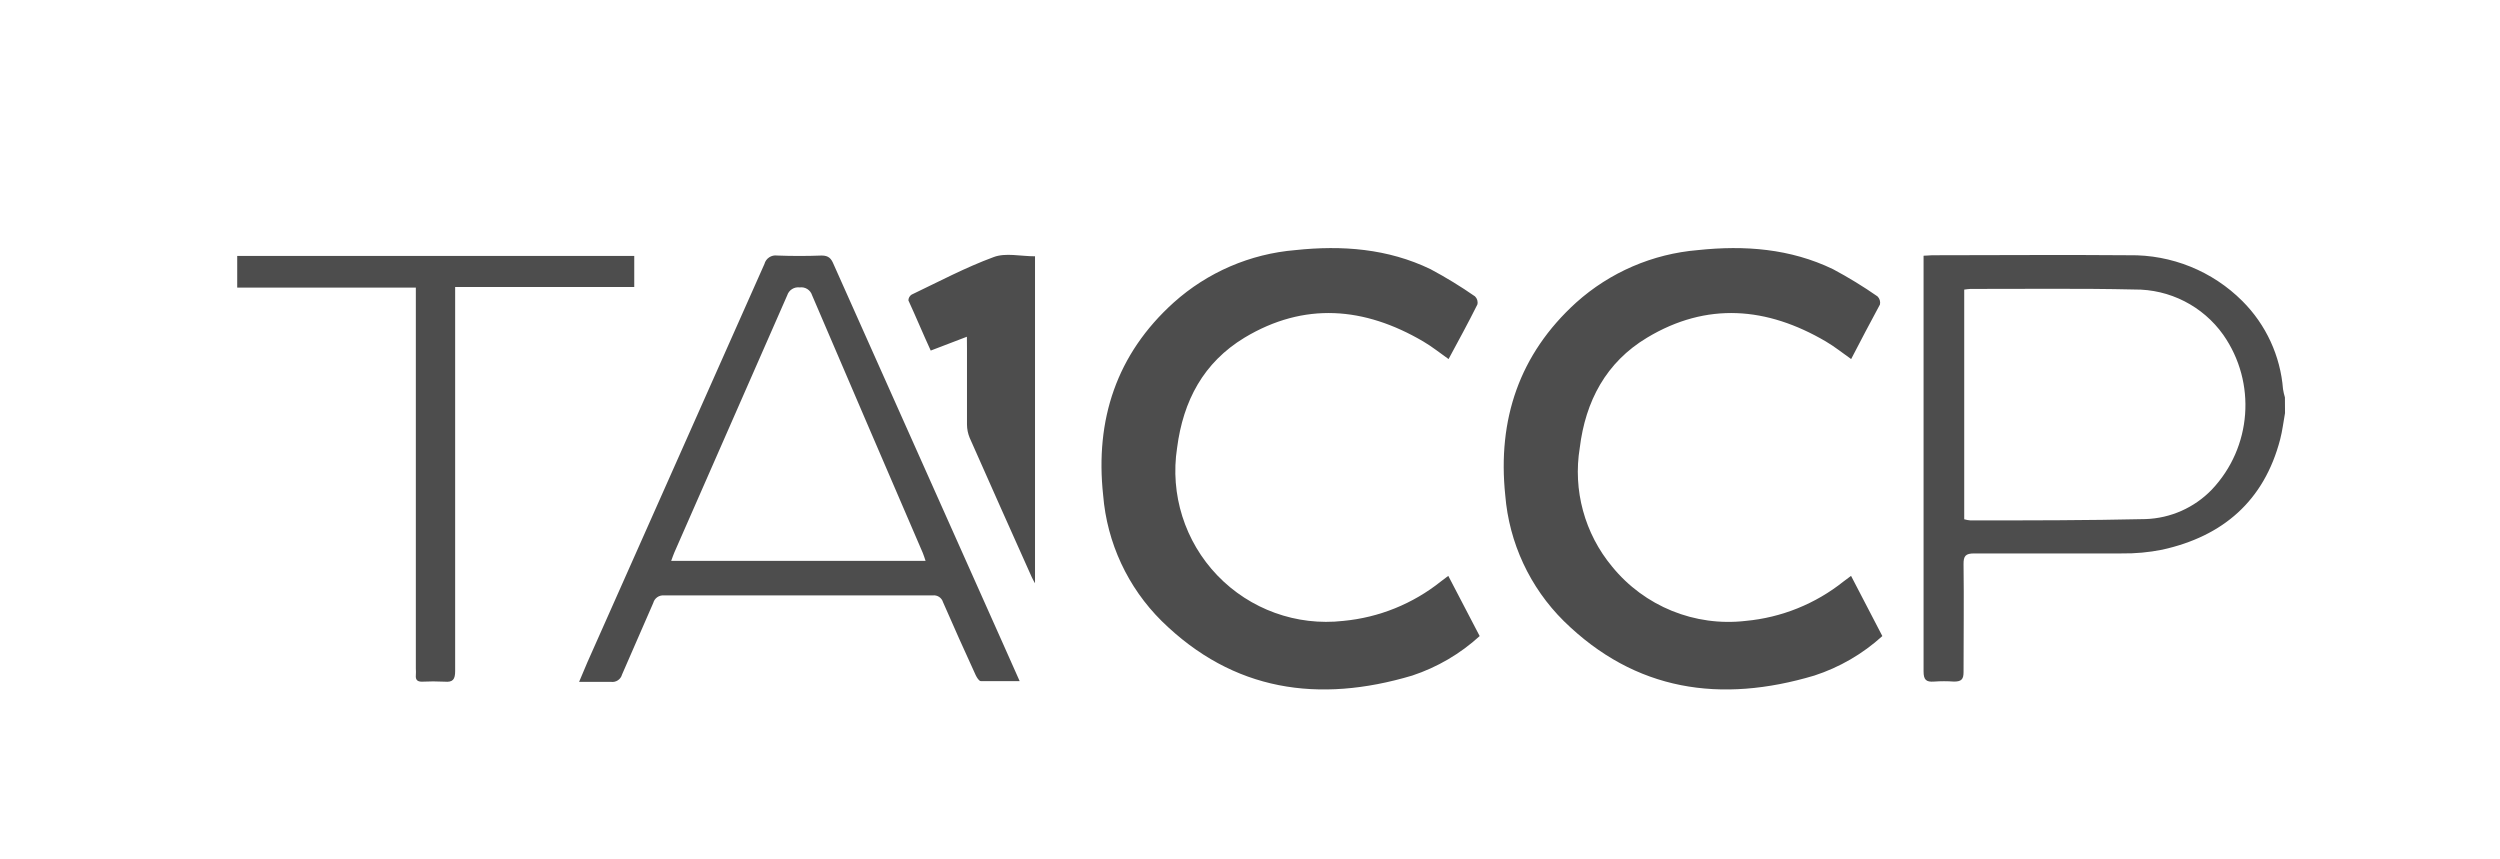
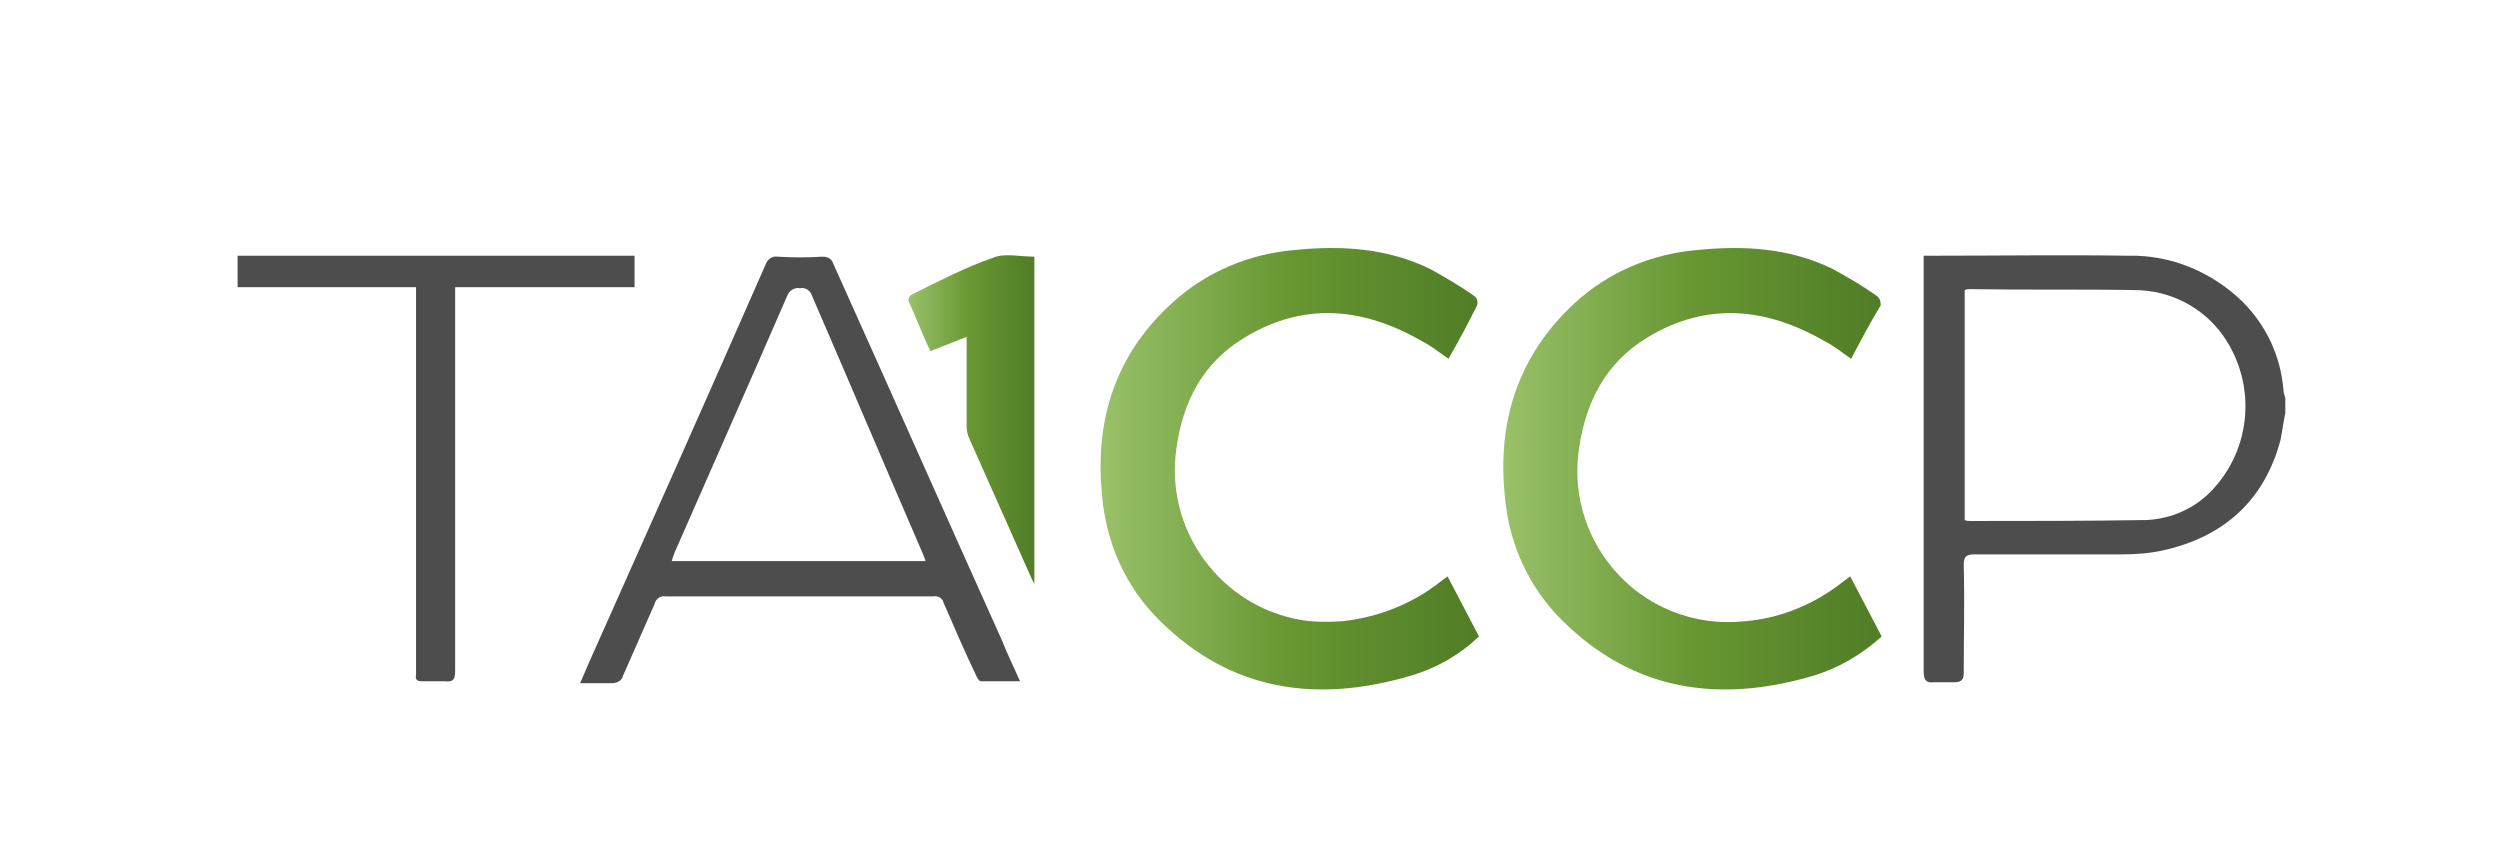
- <svg xmlns="http://www.w3.org/2000/svg" data-name="Слой 1" viewBox="0 0 262 90">
-   <path d="M239.47 43.29c-.17.92-.27 1.85-.51 2.76-1.68 6.44-6 10.16-12.37 11.56a20.23 20.23 0 0 1-4.26.39h-15.44c-.9 0-1.12.27-1.11 1.13.05 3.77 0 7.53 0 11.3 0 .74-.2 1-1 1a14.72 14.72 0 0 0-2.1 0c-.81.06-1.09-.18-1.09-1.06V26.8c.37 0 .63-.05.9-.05 6.88 0 13.76-.06 20.65 0a16.39 16.39 0 0 1 11.86 4.8 14.66 14.66 0 0 1 4.26 9.23 6.82 6.82 0 0 0 .2.87zm-33.62-12.94v24.07a3.33 3.33 0 0 0 .65.12c6.12 0 12.24 0 18.36-.14a10.11 10.11 0 0 0 6.93-3.08A12.87 12.87 0 0 0 233 35.09a11.28 11.28 0 0 0-9.32-4.75c-5.73-.13-11.45-.05-17.18-.06-.17 0-.37.04-.65.07zm-54.04 7.28c-.87-.61-1.72-1.3-2.66-1.85-6.16-3.61-12.46-4.16-18.73-.39-4.3 2.61-6.42 6.61-7.06 11.54a15.82 15.82 0 0 0 17.42 18.14A19.28 19.28 0 0 0 151 60.94l.78-.59 3.29 6.31A19.63 19.63 0 0 1 148 70.8c-9.79 2.92-18.75 1.66-26.26-5.72a20.94 20.94 0 0 1-6.13-13.18C114.76 44 117 37.12 123 31.71a21.8 21.8 0 0 1 12.76-5.5c4.89-.52 9.68-.16 14.16 2a46.46 46.46 0 0 1 4.66 2.85.89.89 0 0 1 .25.85c-.95 1.91-1.97 3.77-3.02 5.72zm-44.95 33.75h-4.07c-.19 0-.42-.38-.54-.63-1.16-2.54-2.31-5.08-3.42-7.64a1 1 0 0 0-1.09-.71H69.6a1.07 1.07 0 0 0-1.14.79c-1.07 2.5-2.2 5-3.27 7.5a1.05 1.05 0 0 1-1.16.77h-3.34l.87-2.06q9.28-20.86 18.55-41.73a1.21 1.21 0 0 1 1.34-.89c1.55.06 3.1.06 4.66 0 .72 0 1 .31 1.24.89Q96.13 47.32 104.91 67c.63 1.4 1.25 2.81 1.95 4.38zM97 58.78c-.11-.33-.19-.58-.29-.83q-5.81-13.48-11.6-27a1.19 1.19 0 0 0-1.3-.83 1.21 1.21 0 0 0-1.31.83q-5.9 13.48-11.82 26.93c-.11.26-.21.54-.34.9zM66.47 26.82v3.26H47.7v40.24c0 .88-.23 1.2-1.11 1.12a23.62 23.62 0 0 0-2.38 0c-.46 0-.67-.19-.63-.66a5.93 5.93 0 0 0 0-.73V30.14H24.86v-3.32zm34.86 8.47l-3.79 1.45c-.8-1.74-1.54-3.52-2.34-5.26a.74.74 0 0 1 .33-.6c2.85-1.36 5.65-2.85 8.61-3.94 1.25-.47 2.81-.08 4.33-.08v34.27c-.12-.21-.24-.42-.34-.64q-3.27-7.29-6.51-14.61a3.72 3.72 0 0 1-.28-1.4v-7.91zM194 37.63c-.87-.61-1.72-1.3-2.66-1.85-6.16-3.61-12.46-4.16-18.73-.39-4.3 2.58-6.45 6.65-7.05 11.54a15.53 15.53 0 0 0 3.39 12.45 15.71 15.71 0 0 0 14 5.69 19.28 19.28 0 0 0 10.25-4.13l.79-.59 3.28 6.31a19.63 19.63 0 0 1-7.13 4.14c-9.79 2.92-18.75 1.66-26.26-5.72a20.94 20.94 0 0 1-6.13-13.18c-.82-7.93 1.47-14.78 7.43-20.19a21.8 21.8 0 0 1 12.76-5.5c4.89-.52 9.68-.16 14.16 2a46.46 46.46 0 0 1 4.66 2.85.92.92 0 0 1 .26.85C196 33.82 195 35.68 194 37.63z" fill="#4d4d4d" />
+ <svg xmlns="http://www.w3.org/2000/svg" version="1.1" id="Слой_1" x="0" y="0" viewBox="0 0 262 90" xml:space="preserve">
+   <style>.st0{fill:#4d4d4d}</style>
+   <path class="st0" d="M239.5 43.3c-.2.9-.3 1.8-.5 2.8-1.7 6.4-6 10.2-12.4 11.6-1.4.3-2.8.4-4.3.4h-15.4c-.9 0-1.1.3-1.1 1.1.1 3.8 0 7.5 0 11.3 0 .7-.2 1-1 1h-2.1c-.8.1-1.1-.2-1.1-1.1V26.8h.9c6.9 0 13.8-.1 20.6 0 4.4-.1 8.7 1.7 11.9 4.8 2.5 2.5 4 5.7 4.3 9.2 0 .3.1.6.2.9v1.6zm-33.6-12.9v24.1c.2.1.4.1.6.1 6.1 0 12.2 0 18.4-.1 2.6-.1 5.1-1.2 6.9-3.1 4.2-4.4 4.7-11.2 1.2-16.2-2.1-3-5.6-4.8-9.3-4.8-5.7-.1-11.4 0-17.2-.1-.2 0-.4 0-.6.1z" />
+   <linearGradient id="SVGID_1_" gradientUnits="userSpaceOnUse" x1="115.436" y1="49.127" x2="155.07" y2="49.127">
+     <stop offset="0" stop-color="#99c169" />
+     <stop offset=".5" stop-color="#679632" />
+     <stop offset="1" stop-color="#507d26" />
+   </linearGradient>
+   <path d="M151.8 37.6c-.9-.6-1.7-1.3-2.7-1.8-6.2-3.6-12.5-4.2-18.7-.4-4.3 2.6-6.4 6.6-7.1 11.5-1.3 8.6 4.6 16.7 13.2 18.1 1.4.2 2.8.2 4.2.1 3.7-.4 7.3-1.8 10.2-4.1l.8-.6 3.3 6.3c-2 1.9-4.4 3.3-7.1 4.1-9.8 2.9-18.8 1.7-26.3-5.7-3.6-3.5-5.7-8.2-6.1-13.2-.8-7.9 1.4-14.8 7.4-20.2 3.5-3.2 8-5.1 12.8-5.5 4.9-.5 9.7-.2 14.2 2 1.6.9 3.2 1.8 4.7 2.9.2.2.3.5.2.9-.9 1.8-1.9 3.7-3 5.6z" fill="url(#SVGID_1_)" />
+   <path class="st0" d="M106.9 71.4h-4.1c-.2 0-.4-.4-.5-.6-1.2-2.5-2.3-5.1-3.4-7.6-.1-.5-.6-.8-1.1-.7H69.7c-.5-.1-1 .3-1.1.8l-3.3 7.5c-.1.5-.6.8-1.2.8h-3.3l.9-2.1c6.2-13.9 12.4-27.8 18.5-41.7.2-.6.7-1 1.3-.9 1.6.1 3.1.1 4.7 0 .7 0 1 .3 1.2.9C93.3 40.9 99.1 54 105 67.1c.5 1.3 1.2 2.7 1.9 4.3zM97 58.8c-.1-.3-.2-.6-.3-.8-3.9-9-7.7-18-11.6-27-.2-.6-.7-.9-1.3-.8-.6-.1-1.1.3-1.3.8-3.9 9-7.9 18-11.8 26.9-.1.3-.2.5-.3.9H97zm-30.5-32v3.3H47.7v40.2c0 .9-.2 1.2-1.1 1.1h-2.4c-.5 0-.7-.2-.6-.7V30.1H24.9v-3.3h41.6z" />
+   <linearGradient id="SVGID_2_" gradientUnits="userSpaceOnUse" x1="95.2" y1="43.919" x2="108.47" y2="43.919">
+     <stop offset="0" stop-color="#99c169" />
+     <stop offset=".5" stop-color="#679632" />
+     <stop offset="1" stop-color="#507d26" />
+   </linearGradient>
+   <path d="M101.3 35.3l-3.8 1.5c-.8-1.7-1.5-3.5-2.3-5.3 0-.2.1-.5.3-.6 2.8-1.4 5.7-2.9 8.6-3.9 1.2-.5 2.8-.1 4.3-.1v34.3l-.3-.6c-2.2-4.9-4.3-9.7-6.5-14.6-.2-.4-.3-.9-.3-1.4v-9.3z" fill="url(#SVGID_2_)" />
+   <linearGradient id="SVGID_3_" gradientUnits="userSpaceOnUse" x1="157.589" y1="49.127" x2="197.27" y2="49.127">
+     <stop offset="0" stop-color="#99c169" />
+     <stop offset=".5" stop-color="#679632" />
+     <stop offset="1" stop-color="#507d26" />
+   </linearGradient>
+   <path d="M194 37.6c-.9-.6-1.7-1.3-2.7-1.8-6.2-3.6-12.5-4.2-18.7-.4-4.3 2.6-6.4 6.7-7.1 11.5-.7 4.4.5 9 3.4 12.5 3.4 4.2 8.7 6.3 14 5.7 3.7-.3 7.3-1.8 10.2-4.1l.8-.6 3.3 6.3c-2.1 1.9-4.5 3.3-7.1 4.1-9.8 2.9-18.8 1.7-26.3-5.7-3.6-3.5-5.7-8.2-6.1-13.2-.8-7.9 1.5-14.8 7.4-20.2 3.5-3.2 8-5.1 12.8-5.5 4.9-.5 9.7-.2 14.2 2 1.6.9 3.2 1.8 4.7 2.9.2.2.3.5.3.9-1.1 1.8-2.1 3.7-3.1 5.6z" fill="url(#SVGID_3_)" />
</svg>
